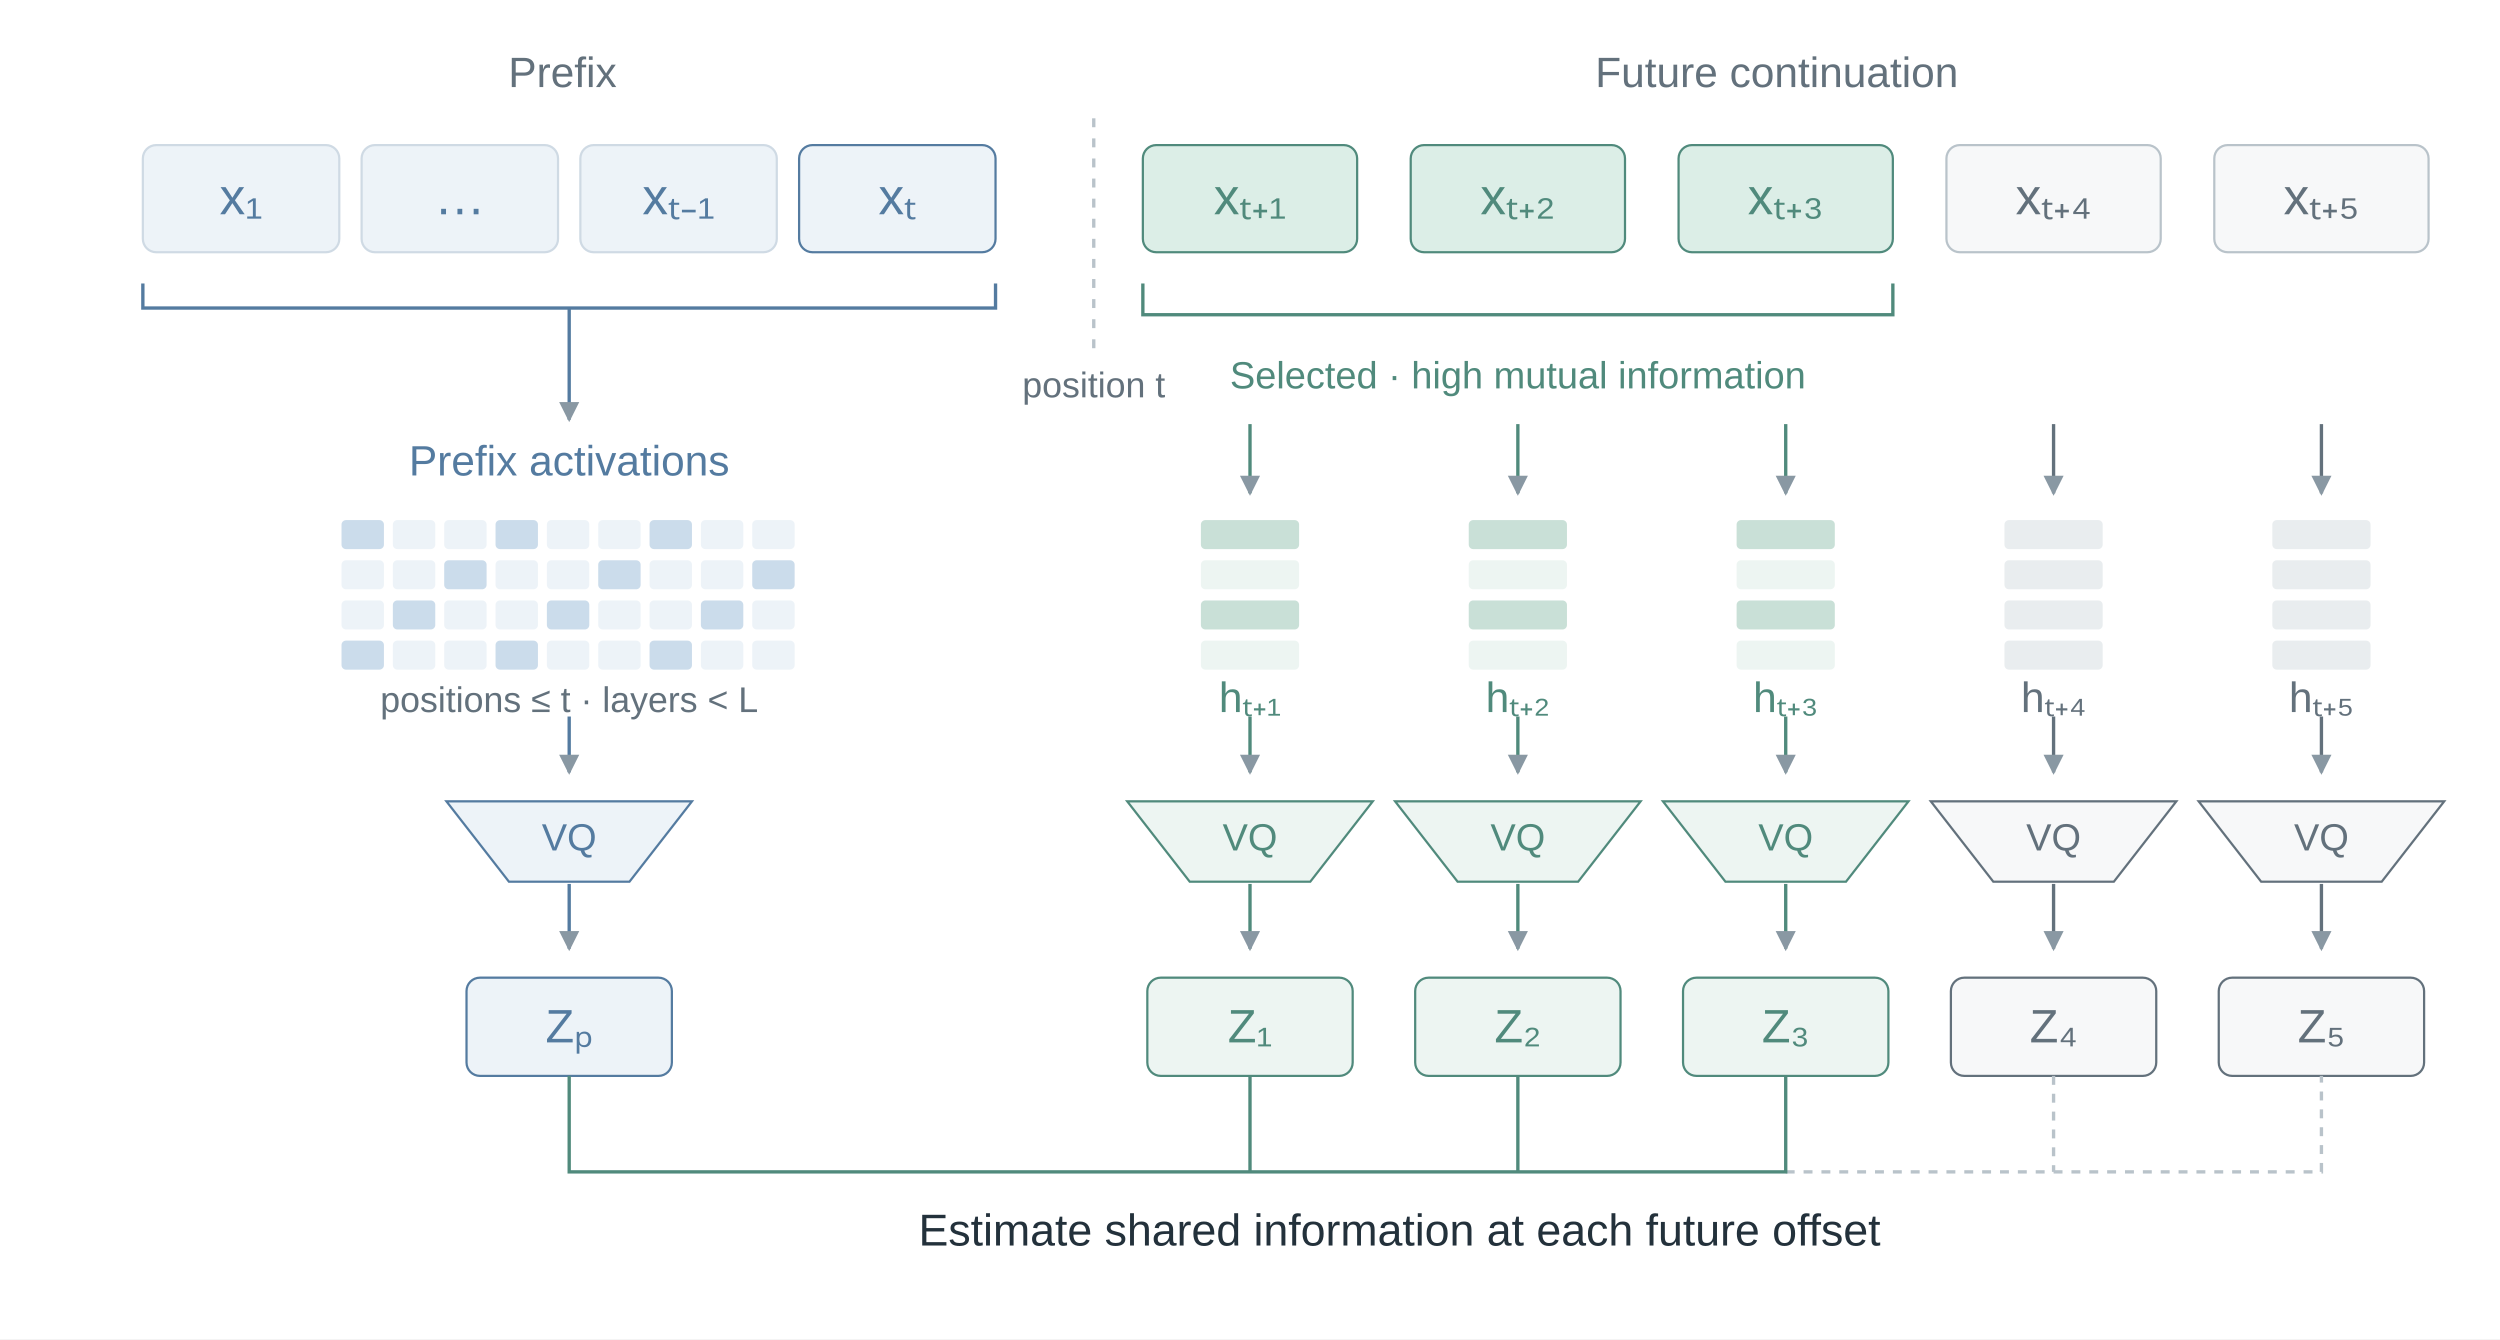
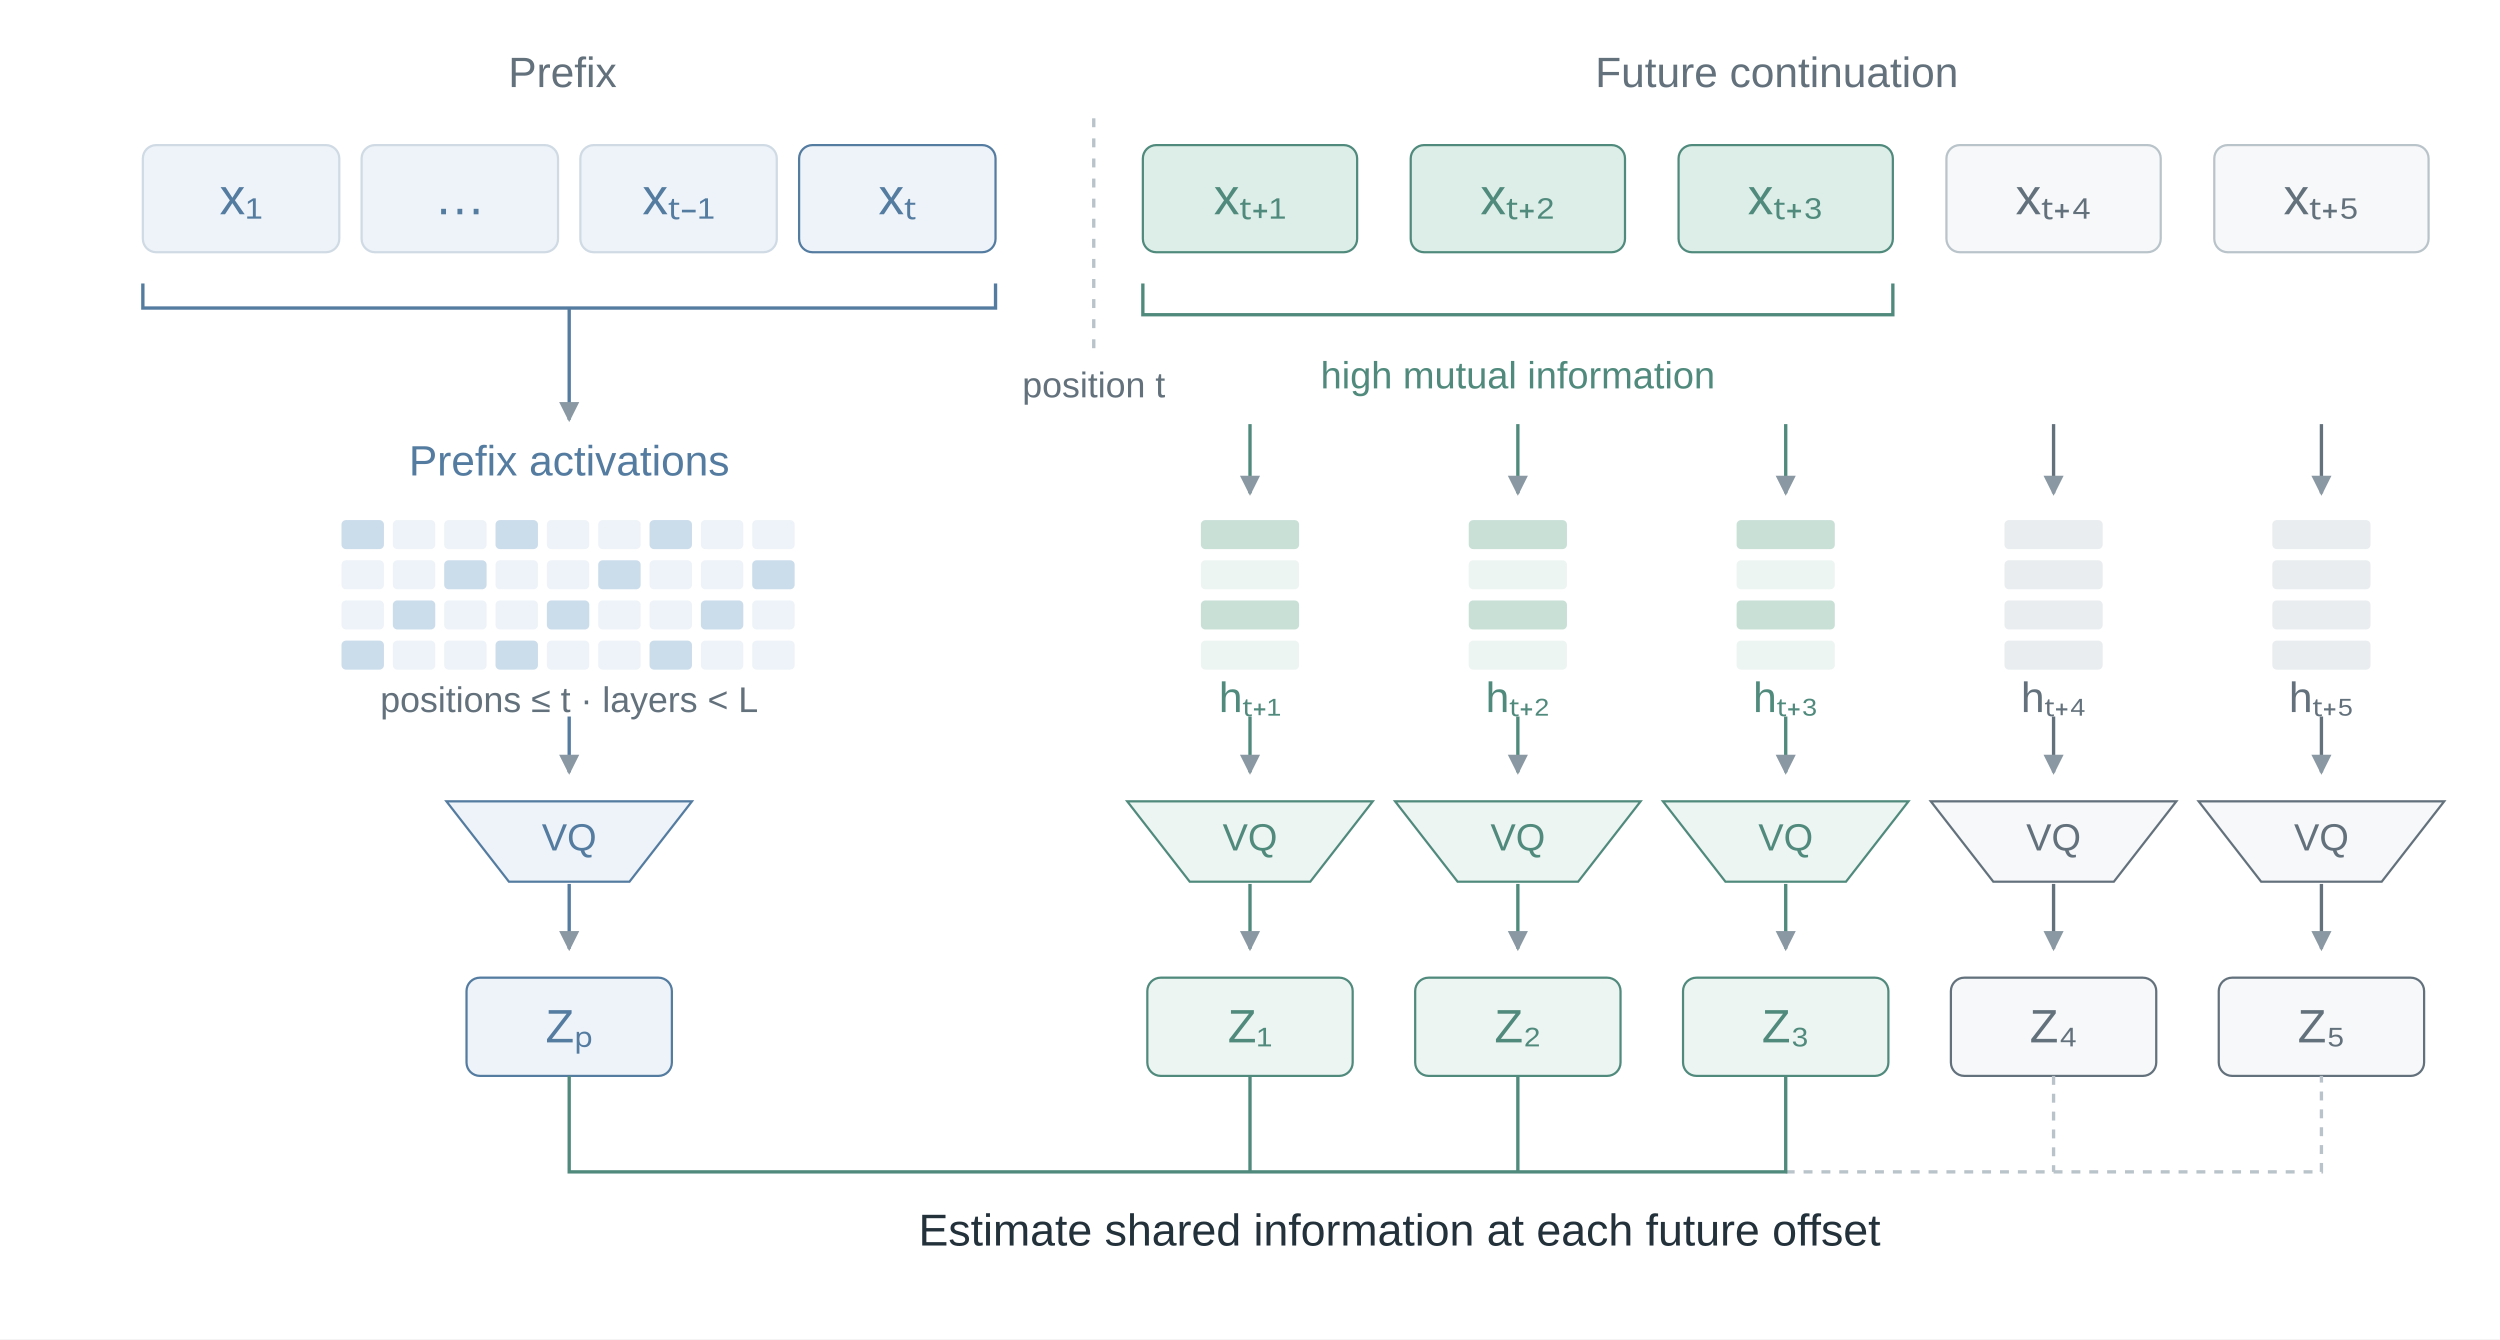
<svg xmlns="http://www.w3.org/2000/svg" width="1120" height="600" viewBox="0 0 1120 600" role="img" aria-labelledby="title desc">
  <defs>
    <marker id="arrow" viewBox="0 0 8 8" refX="7" refY="4" markerWidth="6" markerHeight="6" orient="auto-start-reverse">
      <path d="M 0 0 L 8 4 L 0 8 Z" fill="#8998a3" />
    </marker>
  </defs>
  <rect width="1120" height="600" fill="white" />
  <g font-family="Arial, Helvetica, sans-serif">
    <text x="252" y="39" font-size="19" fill="#63717c" text-anchor="middle">Prefix</text>
    <text x="796" y="39" font-size="19" fill="#63717c" text-anchor="middle">Future continuation</text>
    <rect x="64" y="65" width="88" height="48" rx="6" fill="#edf3f8" stroke="#cfdae4" />
    <text x="108" y="96" font-size="23" fill="#547ba0" text-anchor="middle">x₁</text>
    <rect x="162" y="65" width="88" height="48" rx="6" fill="#edf3f8" stroke="#cfdae4" />
    <text x="206" y="96" font-size="23" fill="#547ba0" text-anchor="middle">…</text>
    <rect x="260" y="65" width="88" height="48" rx="6" fill="#edf3f8" stroke="#cfdae4" />
    <text x="304" y="96" font-size="23" fill="#547ba0" text-anchor="middle">xₜ₋₁</text>
    <rect x="358" y="65" width="88" height="48" rx="6" fill="#edf3f8" stroke="#547ba0" />
    <text x="402" y="96" font-size="23" fill="#547ba0" text-anchor="middle">xₜ</text>
    <rect x="512" y="65" width="96" height="48" rx="6" fill="#dceee7" stroke="#508a7c" />
    <text x="560" y="96" font-size="23" fill="#508a7c" text-anchor="middle">xₜ₊₁</text>
    <rect x="632" y="65" width="96" height="48" rx="6" fill="#dceee7" stroke="#508a7c" />
    <text x="680" y="96" font-size="23" fill="#508a7c" text-anchor="middle">xₜ₊₂</text>
    <rect x="752" y="65" width="96" height="48" rx="6" fill="#dceee7" stroke="#508a7c" />
    <text x="800" y="96" font-size="23" fill="#508a7c" text-anchor="middle">xₜ₊₃</text>
    <rect x="872" y="65" width="96" height="48" rx="6" fill="#f7f8f9" stroke="#b9c3ca" />
    <text x="920" y="96" font-size="23" fill="#63717c" text-anchor="middle">xₜ₊₄</text>
    <rect x="992" y="65" width="96" height="48" rx="6" fill="#f7f8f9" stroke="#b9c3ca" />
    <text x="1040" y="96" font-size="23" fill="#63717c" text-anchor="middle">xₜ₊₅</text>
    <path d="M 512 127 V 141 H 848 V 127" fill="none" stroke="#508a7c" stroke-width="1.5" />
-     <text x="680" y="174" font-size="17" fill="#508a7c" text-anchor="middle">Selected · high mutual information</text>
+     <text x="680" y="174" font-size="17" fill="#508a7c" text-anchor="middle">high mutual information</text>
    <path d="M 490 53 V 156" fill="none" stroke="#b9c3ca" stroke-width="1.5" stroke-dasharray="4 5" />
    <text x="490" y="178" font-size="16" fill="#63717c" text-anchor="middle">position t</text>
    <path d="M 64 127 V 138 H 446 V 127" fill="none" stroke="#547ba0" stroke-width="1.5" />
    <path d="M 255 138 V 188" fill="none" stroke="#547ba0" stroke-width="1.5" marker-end="url(#arrow)" />
    <rect x="153" y="233" width="19" height="13" rx="2" fill="#cbdceb" stroke="none" />
    <rect x="176" y="233" width="19" height="13" rx="2" fill="#edf3f8" stroke="none" />
    <rect x="199" y="233" width="19" height="13" rx="2" fill="#edf3f8" stroke="none" />
    <rect x="222" y="233" width="19" height="13" rx="2" fill="#cbdceb" stroke="none" />
    <rect x="245" y="233" width="19" height="13" rx="2" fill="#edf3f8" stroke="none" />
    <rect x="268" y="233" width="19" height="13" rx="2" fill="#edf3f8" stroke="none" />
    <rect x="291" y="233" width="19" height="13" rx="2" fill="#cbdceb" stroke="none" />
    <rect x="314" y="233" width="19" height="13" rx="2" fill="#edf3f8" stroke="none" />
    <rect x="337" y="233" width="19" height="13" rx="2" fill="#edf3f8" stroke="none" />
    <rect x="153" y="251" width="19" height="13" rx="2" fill="#edf3f8" stroke="none" />
    <rect x="176" y="251" width="19" height="13" rx="2" fill="#edf3f8" stroke="none" />
    <rect x="199" y="251" width="19" height="13" rx="2" fill="#cbdceb" stroke="none" />
    <rect x="222" y="251" width="19" height="13" rx="2" fill="#edf3f8" stroke="none" />
    <rect x="245" y="251" width="19" height="13" rx="2" fill="#edf3f8" stroke="none" />
    <rect x="268" y="251" width="19" height="13" rx="2" fill="#cbdceb" stroke="none" />
    <rect x="291" y="251" width="19" height="13" rx="2" fill="#edf3f8" stroke="none" />
    <rect x="314" y="251" width="19" height="13" rx="2" fill="#edf3f8" stroke="none" />
    <rect x="337" y="251" width="19" height="13" rx="2" fill="#cbdceb" stroke="none" />
    <rect x="153" y="269" width="19" height="13" rx="2" fill="#edf3f8" stroke="none" />
    <rect x="176" y="269" width="19" height="13" rx="2" fill="#cbdceb" stroke="none" />
    <rect x="199" y="269" width="19" height="13" rx="2" fill="#edf3f8" stroke="none" />
    <rect x="222" y="269" width="19" height="13" rx="2" fill="#edf3f8" stroke="none" />
    <rect x="245" y="269" width="19" height="13" rx="2" fill="#cbdceb" stroke="none" />
    <rect x="268" y="269" width="19" height="13" rx="2" fill="#edf3f8" stroke="none" />
    <rect x="291" y="269" width="19" height="13" rx="2" fill="#edf3f8" stroke="none" />
    <rect x="314" y="269" width="19" height="13" rx="2" fill="#cbdceb" stroke="none" />
    <rect x="337" y="269" width="19" height="13" rx="2" fill="#edf3f8" stroke="none" />
    <rect x="153" y="287" width="19" height="13" rx="2" fill="#cbdceb" stroke="none" />
    <rect x="176" y="287" width="19" height="13" rx="2" fill="#edf3f8" stroke="none" />
    <rect x="199" y="287" width="19" height="13" rx="2" fill="#edf3f8" stroke="none" />
    <rect x="222" y="287" width="19" height="13" rx="2" fill="#cbdceb" stroke="none" />
    <rect x="245" y="287" width="19" height="13" rx="2" fill="#edf3f8" stroke="none" />
    <rect x="268" y="287" width="19" height="13" rx="2" fill="#edf3f8" stroke="none" />
    <rect x="291" y="287" width="19" height="13" rx="2" fill="#cbdceb" stroke="none" />
    <rect x="314" y="287" width="19" height="13" rx="2" fill="#edf3f8" stroke="none" />
    <rect x="337" y="287" width="19" height="13" rx="2" fill="#edf3f8" stroke="none" />
    <text x="255" y="213" font-size="19" fill="#547ba0" text-anchor="middle">Prefix activations</text>
    <text x="255" y="319" font-size="16" fill="#63717c" text-anchor="middle">positions ≤ t · layers &lt; L</text>
    <path d="M 560 190 V 221" fill="none" stroke="#508a7c" stroke-width="1.5" marker-end="url(#arrow)" />
    <rect x="538" y="233" width="44" height="13" rx="2" fill="#c9e0d7" stroke="none" />
    <rect x="538" y="251" width="44" height="13" rx="2" fill="#edf5f2" stroke="none" />
    <rect x="538" y="269" width="44" height="13" rx="2" fill="#c9e0d7" stroke="none" />
    <rect x="538" y="287" width="44" height="13" rx="2" fill="#edf5f2" stroke="none" />
    <text x="560" y="319" font-size="19" fill="#508a7c" text-anchor="middle">hₜ₊₁</text>
    <path d="M 680 190 V 221" fill="none" stroke="#508a7c" stroke-width="1.5" marker-end="url(#arrow)" />
    <rect x="658" y="233" width="44" height="13" rx="2" fill="#c9e0d7" stroke="none" />
    <rect x="658" y="251" width="44" height="13" rx="2" fill="#edf5f2" stroke="none" />
    <rect x="658" y="269" width="44" height="13" rx="2" fill="#c9e0d7" stroke="none" />
    <rect x="658" y="287" width="44" height="13" rx="2" fill="#edf5f2" stroke="none" />
    <text x="680" y="319" font-size="19" fill="#508a7c" text-anchor="middle">hₜ₊₂</text>
    <path d="M 800 190 V 221" fill="none" stroke="#508a7c" stroke-width="1.5" marker-end="url(#arrow)" />
    <rect x="778" y="233" width="44" height="13" rx="2" fill="#c9e0d7" stroke="none" />
    <rect x="778" y="251" width="44" height="13" rx="2" fill="#edf5f2" stroke="none" />
    <rect x="778" y="269" width="44" height="13" rx="2" fill="#c9e0d7" stroke="none" />
    <rect x="778" y="287" width="44" height="13" rx="2" fill="#edf5f2" stroke="none" />
    <text x="800" y="319" font-size="19" fill="#508a7c" text-anchor="middle">hₜ₊₃</text>
    <path d="M 920 190 V 221" fill="none" stroke="#63717c" stroke-width="1.5" marker-end="url(#arrow)" />
    <rect x="898" y="233" width="44" height="13" rx="2" fill="#e9edef" stroke="none" />
    <rect x="898" y="251" width="44" height="13" rx="2" fill="#e9edef" stroke="none" />
    <rect x="898" y="269" width="44" height="13" rx="2" fill="#e9edef" stroke="none" />
    <rect x="898" y="287" width="44" height="13" rx="2" fill="#e9edef" stroke="none" />
    <text x="920" y="319" font-size="19" fill="#63717c" text-anchor="middle">hₜ₊₄</text>
    <path d="M 1040 190 V 221" fill="none" stroke="#63717c" stroke-width="1.5" marker-end="url(#arrow)" />
    <rect x="1018" y="233" width="44" height="13" rx="2" fill="#e9edef" stroke="none" />
    <rect x="1018" y="251" width="44" height="13" rx="2" fill="#e9edef" stroke="none" />
    <rect x="1018" y="269" width="44" height="13" rx="2" fill="#e9edef" stroke="none" />
    <rect x="1018" y="287" width="44" height="13" rx="2" fill="#e9edef" stroke="none" />
    <text x="1040" y="319" font-size="19" fill="#63717c" text-anchor="middle">hₜ₊₅</text>
    <path d="M 255 321 V 346" fill="none" stroke="#547ba0" stroke-width="1.5" marker-end="url(#arrow)" />
    <path d="M 200 359 H 310 L 282 395 H 228 Z" fill="#edf3f8" stroke="#547ba0" />
    <text x="255" y="381" font-size="17" fill="#547ba0" text-anchor="middle">VQ</text>
    <path d="M 255 396 V 425" fill="none" stroke="#547ba0" stroke-width="1.5" marker-end="url(#arrow)" />
    <rect x="209" y="438" width="92" height="44" rx="6" fill="#edf3f8" stroke="#547ba0" />
    <text x="255" y="467" font-size="21" fill="#547ba0" text-anchor="middle">Zₚ</text>
    <path d="M 560 321 V 346" fill="none" stroke="#508a7c" stroke-width="1.5" marker-end="url(#arrow)" />
    <path d="M 505 359 H 615 L 587 395 H 533 Z" fill="#edf5f2" stroke="#508a7c" />
    <text x="560" y="381" font-size="17" fill="#508a7c" text-anchor="middle">VQ</text>
    <path d="M 560 396 V 425" fill="none" stroke="#508a7c" stroke-width="1.5" marker-end="url(#arrow)" />
    <rect x="514" y="438" width="92" height="44" rx="6" fill="#edf5f2" stroke="#508a7c" />
    <text x="560" y="467" font-size="21" fill="#508a7c" text-anchor="middle">Z₁</text>
    <path d="M 680 321 V 346" fill="none" stroke="#508a7c" stroke-width="1.5" marker-end="url(#arrow)" />
    <path d="M 625 359 H 735 L 707 395 H 653 Z" fill="#edf5f2" stroke="#508a7c" />
    <text x="680" y="381" font-size="17" fill="#508a7c" text-anchor="middle">VQ</text>
    <path d="M 680 396 V 425" fill="none" stroke="#508a7c" stroke-width="1.5" marker-end="url(#arrow)" />
    <rect x="634" y="438" width="92" height="44" rx="6" fill="#edf5f2" stroke="#508a7c" />
    <text x="680" y="467" font-size="21" fill="#508a7c" text-anchor="middle">Z₂</text>
    <path d="M 800 321 V 346" fill="none" stroke="#508a7c" stroke-width="1.5" marker-end="url(#arrow)" />
    <path d="M 745 359 H 855 L 827 395 H 773 Z" fill="#edf5f2" stroke="#508a7c" />
    <text x="800" y="381" font-size="17" fill="#508a7c" text-anchor="middle">VQ</text>
    <path d="M 800 396 V 425" fill="none" stroke="#508a7c" stroke-width="1.5" marker-end="url(#arrow)" />
    <rect x="754" y="438" width="92" height="44" rx="6" fill="#edf5f2" stroke="#508a7c" />
    <text x="800" y="467" font-size="21" fill="#508a7c" text-anchor="middle">Z₃</text>
    <path d="M 920 321 V 346" fill="none" stroke="#63717c" stroke-width="1.5" marker-end="url(#arrow)" />
    <path d="M 865 359 H 975 L 947 395 H 893 Z" fill="#f7f8f9" stroke="#63717c" />
    <text x="920" y="381" font-size="17" fill="#63717c" text-anchor="middle">VQ</text>
    <path d="M 920 396 V 425" fill="none" stroke="#63717c" stroke-width="1.5" marker-end="url(#arrow)" />
    <rect x="874" y="438" width="92" height="44" rx="6" fill="#f7f8f9" stroke="#63717c" />
    <text x="920" y="467" font-size="21" fill="#63717c" text-anchor="middle">Z₄</text>
    <path d="M 1040 321 V 346" fill="none" stroke="#63717c" stroke-width="1.5" marker-end="url(#arrow)" />
    <path d="M 985 359 H 1095 L 1067 395 H 1013 Z" fill="#f7f8f9" stroke="#63717c" />
    <text x="1040" y="381" font-size="17" fill="#63717c" text-anchor="middle">VQ</text>
    <path d="M 1040 396 V 425" fill="none" stroke="#63717c" stroke-width="1.5" marker-end="url(#arrow)" />
    <rect x="994" y="438" width="92" height="44" rx="6" fill="#f7f8f9" stroke="#63717c" />
    <text x="1040" y="467" font-size="21" fill="#63717c" text-anchor="middle">Z₅</text>
    <path d="M 800 525 H 1040 V 482 M 920 482 V 525" fill="none" stroke="#b9c3ca" stroke-width="1.5" stroke-dasharray="4 4" />
    <path d="M 255 482 V 525 H 800 V 482 M 560 482 V 525 M 680 482 V 525" fill="none" stroke="#508a7c" stroke-width="1.5" />
    <text x="627" y="558" font-size="20" fill="#23313b" text-anchor="middle">Estimate shared information at each future offset</text>
  </g>
</svg>
